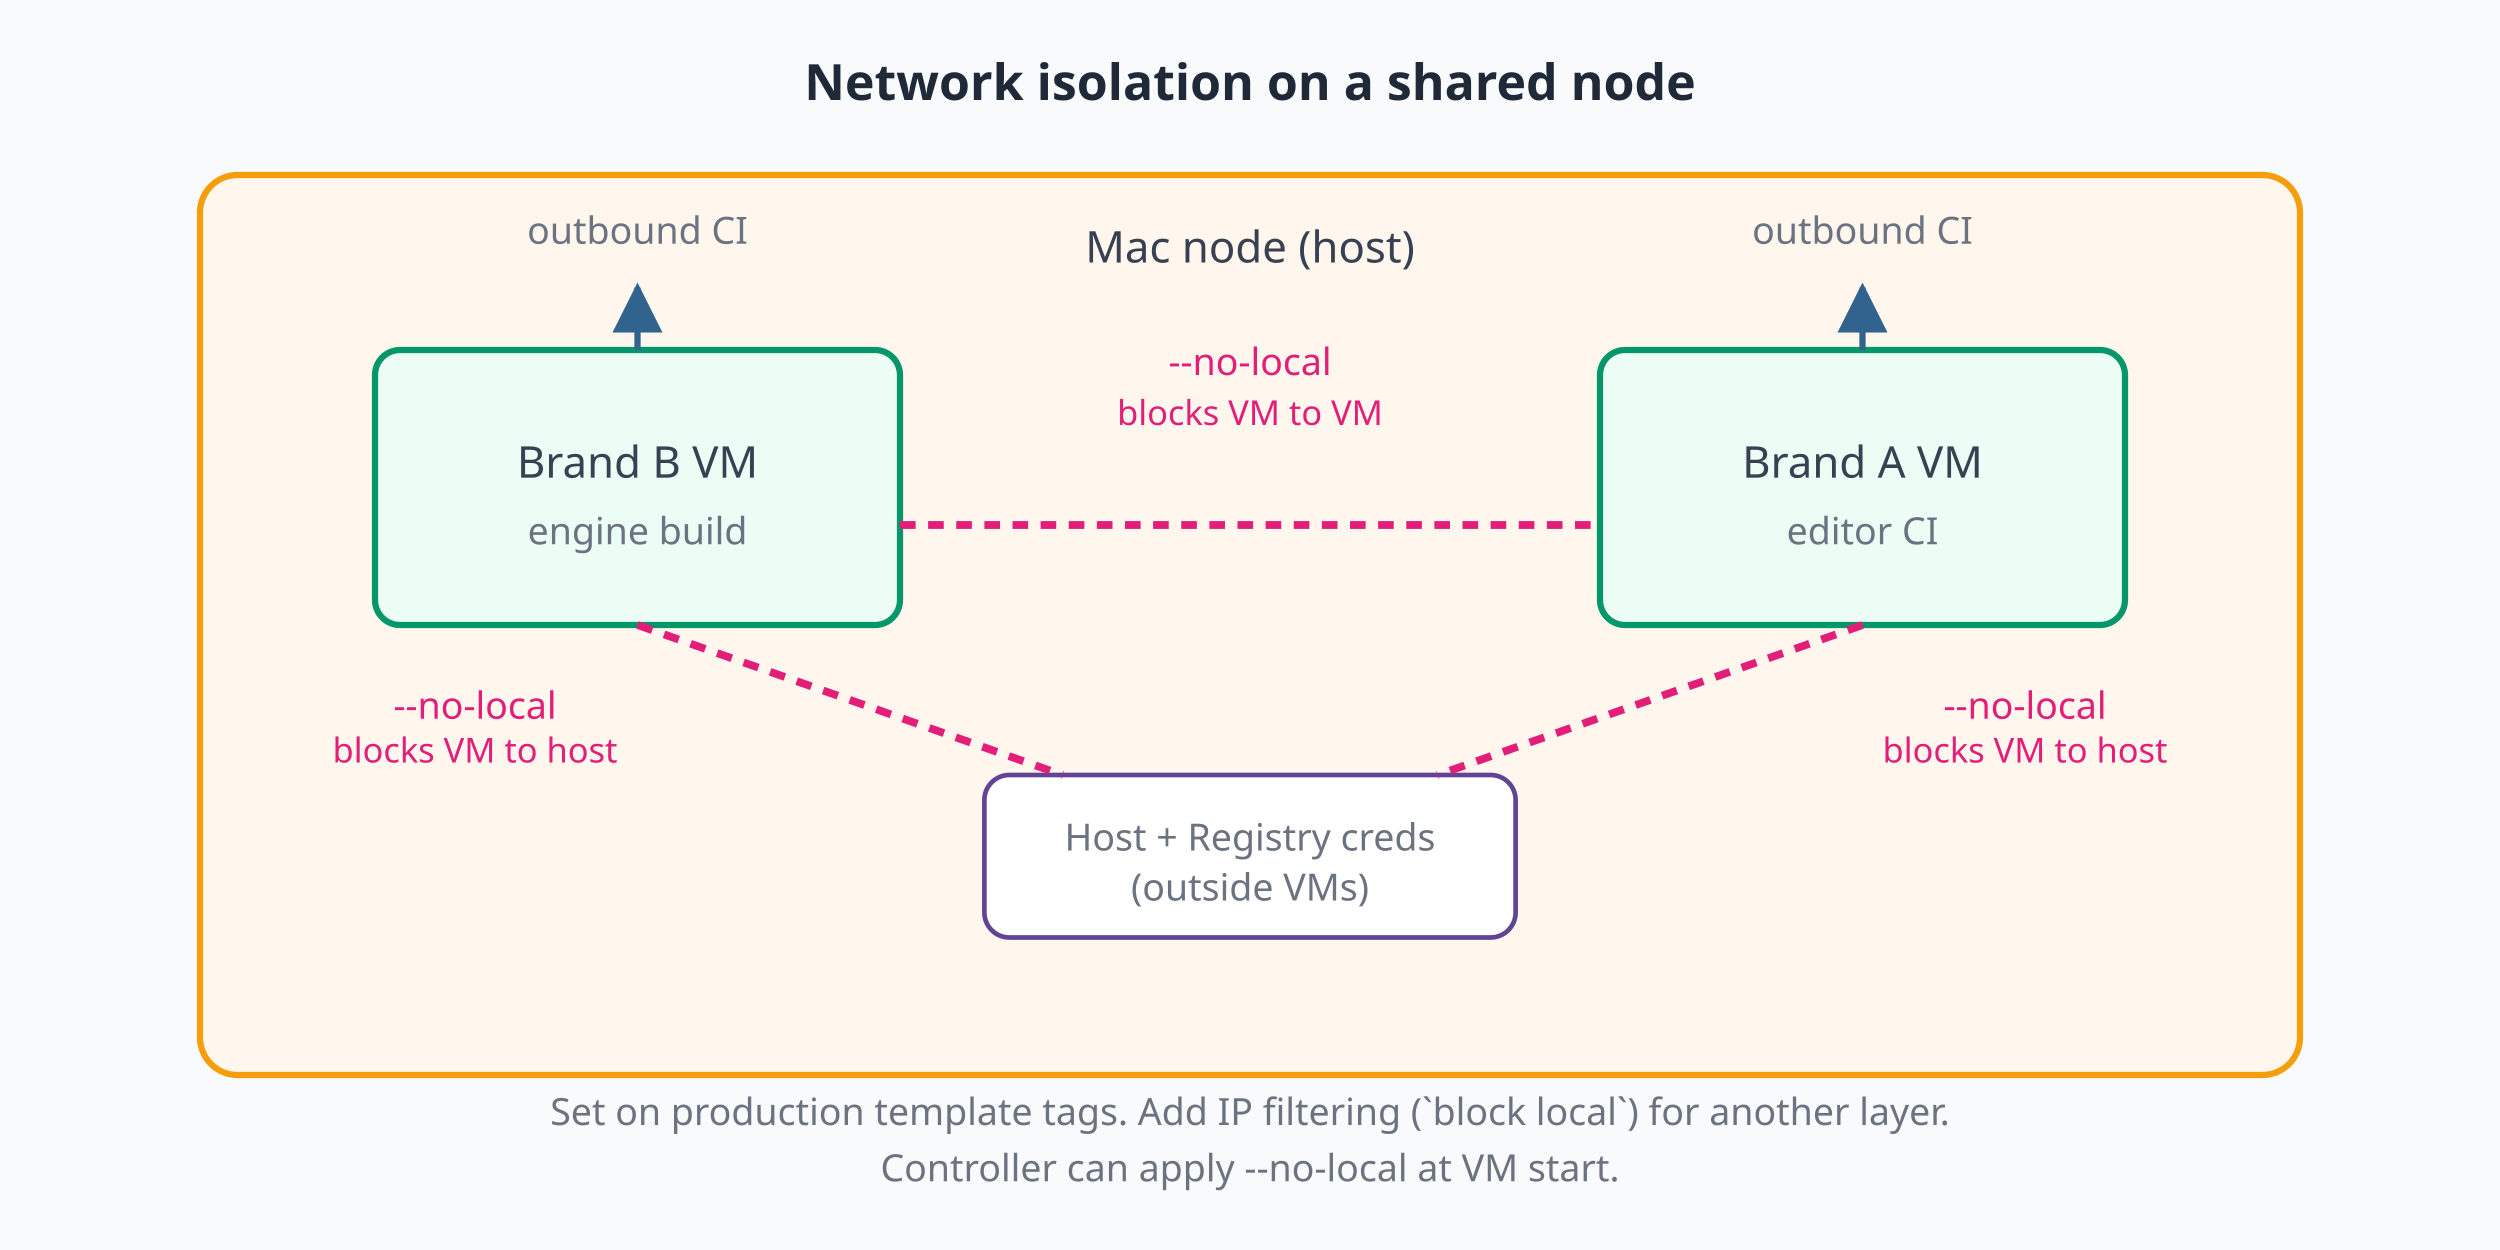
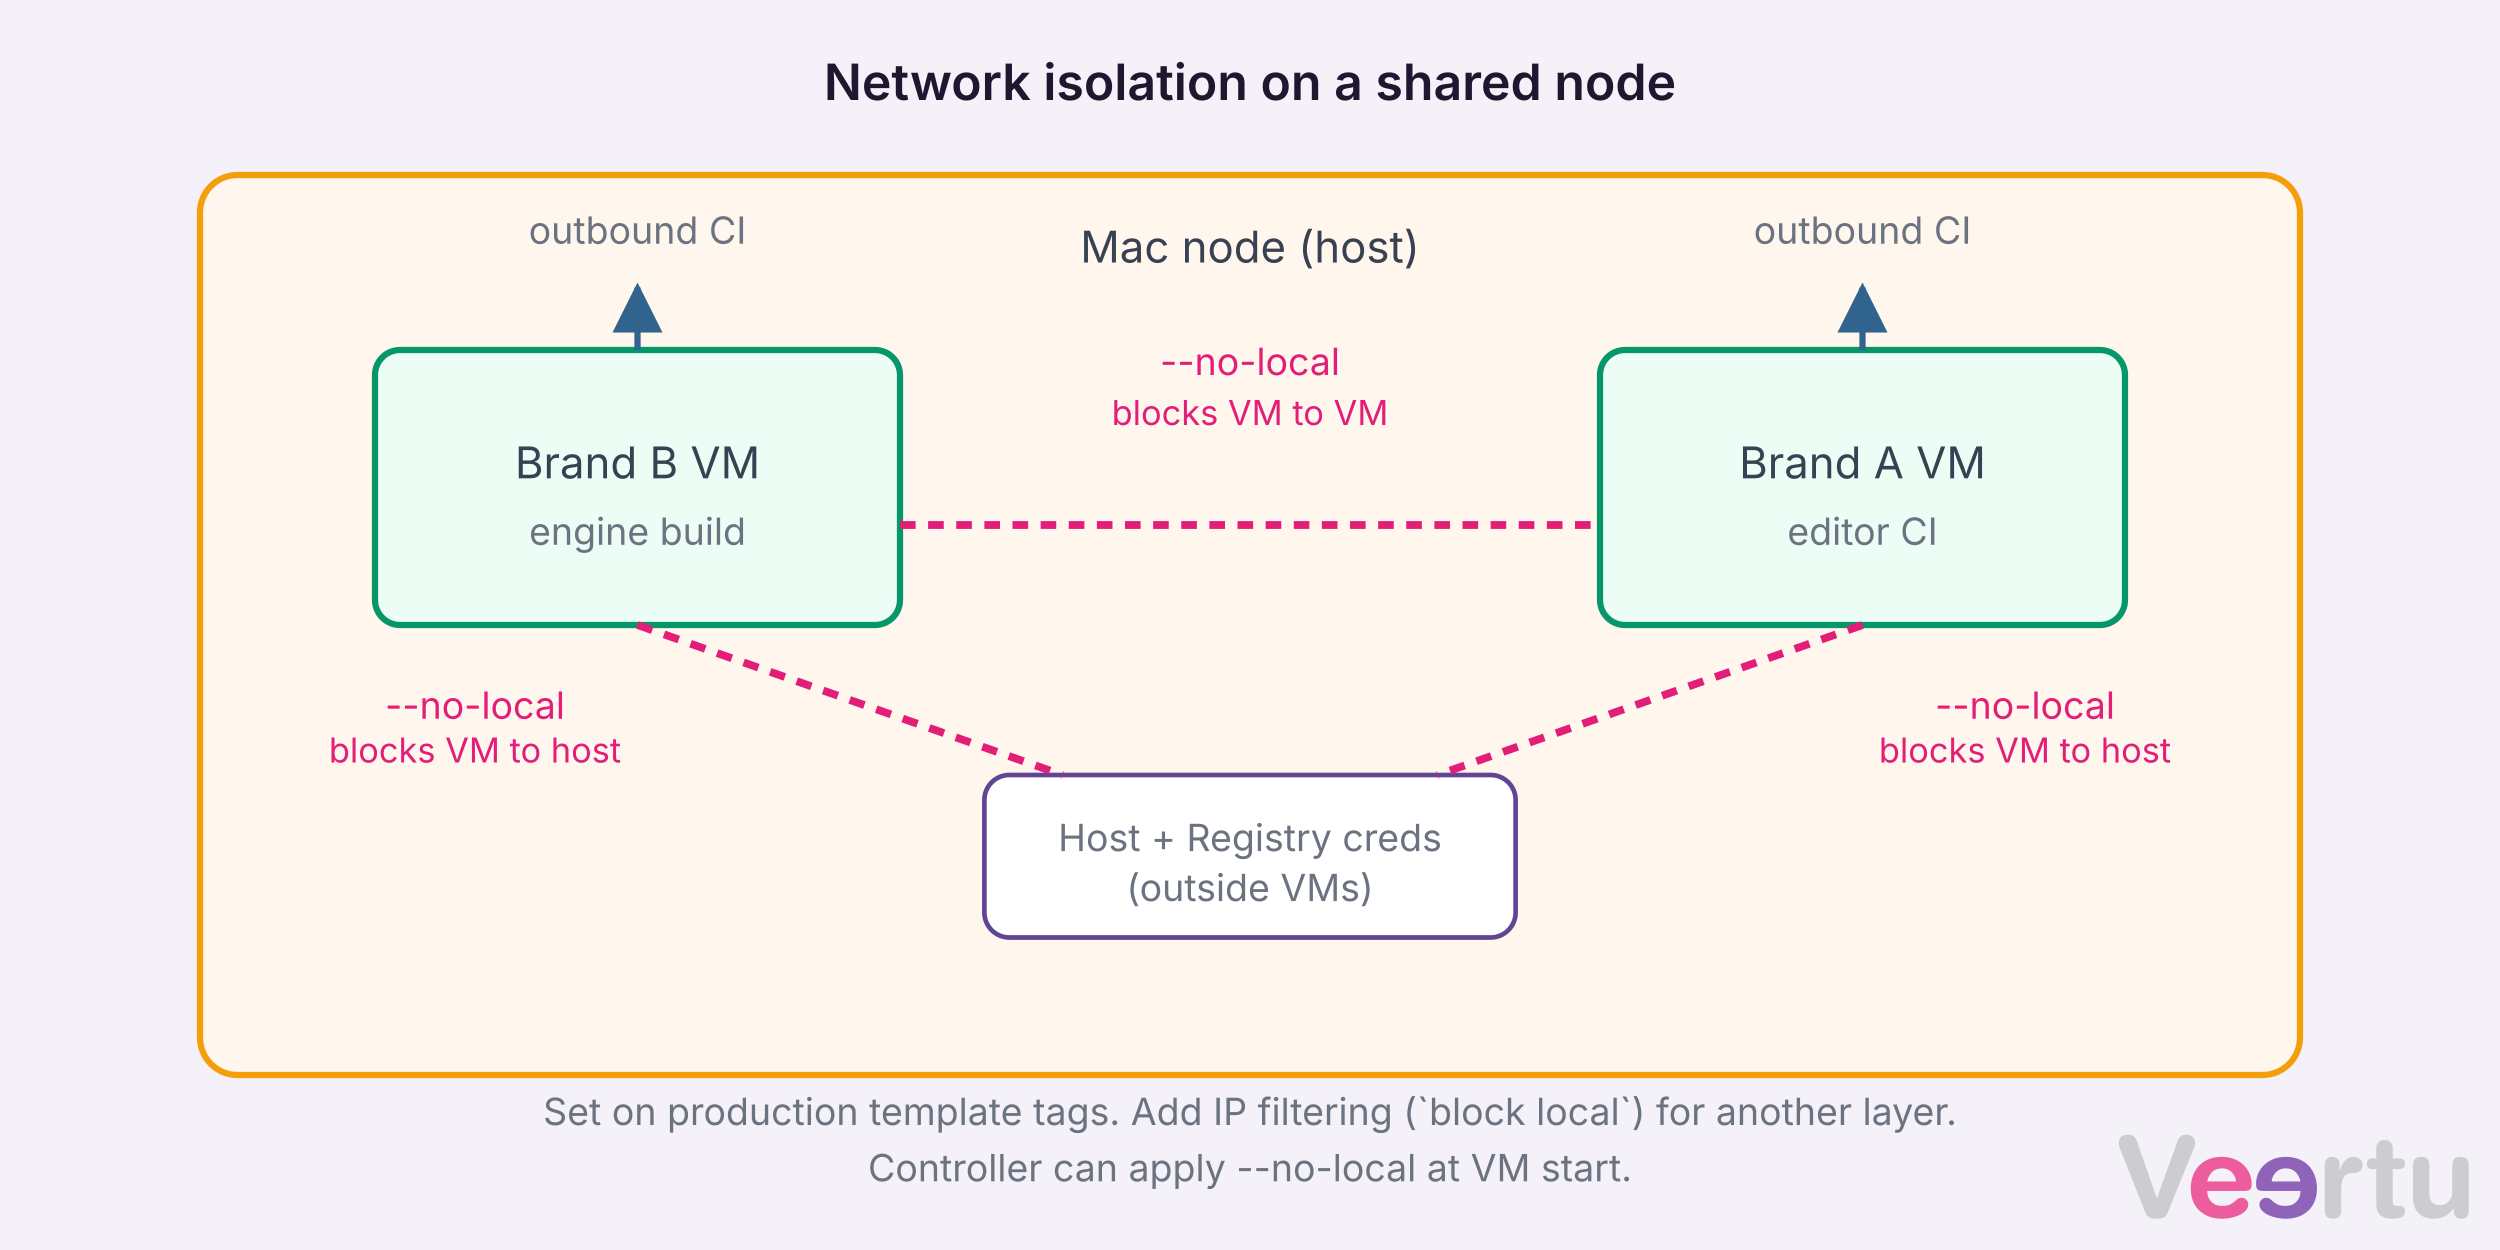
<svg xmlns="http://www.w3.org/2000/svg" viewBox="0 0 800 400" role="img" aria-label="VM network isolation with no-local and block local">
  <defs>
    <style>
-       .title { font: 600 16px system-ui, sans-serif; fill: #1f2937; }
-       .label { font: 14px system-ui, sans-serif; fill: #374151; }
-       .small { font: 12px system-ui, sans-serif; fill: #6b7280; }
+       .title { font: 600 16px 'Museo Sans Rounded', system-ui, -apple-system, 'Segoe UI', sans-serif; fill: #1F1630; }
+       .label { font: 14px 'Museo Sans Rounded', system-ui, -apple-system, 'Segoe UI', sans-serif; fill: #374151; }
+       .small { font: 12px 'Museo Sans Rounded', system-ui, -apple-system, 'Segoe UI', sans-serif; fill: #6b7280; }
      .host { fill: #fff7ed; stroke: #f59e0b; stroke-width: 2; }
      .vm { fill: #ecfdf5; stroke: #059669; stroke-width: 2; }
      .creds { fill: #ffffff; stroke: #624495; stroke-width: 1.5; }
      .block { stroke: #e21e79; stroke-width: 2.5; fill: none; stroke-dasharray: 5 4; }
-       .block-label { font: 12px system-ui, sans-serif; fill: #e21e79; }
-       .block-sub { font: 11px system-ui, sans-serif; fill: #e21e79; }
+       .block-label { font: 12px 'Museo Sans Rounded', system-ui, -apple-system, 'Segoe UI', sans-serif; fill: #e21e79; }
+       .block-sub { font: 11px 'Museo Sans Rounded', system-ui, -apple-system, 'Segoe UI', sans-serif; fill: #e21e79; }
      .ok { stroke: #30638E; stroke-width: 2; fill: none; }
    </style>
    <marker id="arrow" viewBox="0 0 10 10" refX="9" refY="5" markerWidth="8" markerHeight="8" orient="auto">
      <path d="M0,0 L10,5 L0,10 Z" fill="#30638E" />
    </marker>
  </defs>
-   <rect width="800" height="400" fill="#f8fafc" />
+   <rect width="800" height="400" fill="#F4F1F8" />
  <text x="400" y="32" text-anchor="middle" class="title">Network isolation on a shared node</text>
  <rect x="64" y="56" width="672" height="288" rx="12" class="host" />
  <text x="400" y="84" text-anchor="middle" class="label">Mac node (host)</text>
  <rect x="120" y="112" width="168" height="88" rx="8" class="vm" />
  <text x="204" y="148" text-anchor="middle" dominant-baseline="middle" class="label">Brand B VM</text>
  <text x="204" y="170" text-anchor="middle" dominant-baseline="middle" class="small">engine build</text>
  <rect x="512" y="112" width="168" height="88" rx="8" class="vm" />
  <text x="596" y="148" text-anchor="middle" dominant-baseline="middle" class="label">Brand A VM</text>
  <text x="596" y="170" text-anchor="middle" dominant-baseline="middle" class="small">editor CI</text>
  <line x1="204" y1="112" x2="204" y2="92" class="ok" marker-end="url(#arrow)" />
  <text x="204" y="78" text-anchor="middle" class="small">outbound CI</text>
  <line x1="596" y1="112" x2="596" y2="92" class="ok" marker-end="url(#arrow)" />
  <text x="596" y="78" text-anchor="middle" class="small">outbound CI</text>
  <line x1="288" y1="168" x2="512" y2="168" class="block" />
  <text x="400" y="120" text-anchor="middle" class="block-label">--no-local</text>
  <text x="400" y="136" text-anchor="middle" class="block-sub">blocks VM to VM</text>
  <rect x="315" y="248" width="170" height="52" rx="8" class="creds" />
  <text x="400" y="268" text-anchor="middle" dominant-baseline="middle" class="small">Host + Registry creds</text>
  <text x="400" y="284" text-anchor="middle" dominant-baseline="middle" class="small">(outside VMs)</text>
  <line x1="204" y1="200" x2="340" y2="248" class="block" />
  <text x="152" y="230" text-anchor="middle" class="block-label">--no-local</text>
  <text x="152" y="244" text-anchor="middle" class="block-sub">blocks VM to host</text>
  <line x1="596" y1="200" x2="460" y2="248" class="block" />
  <text x="648" y="230" text-anchor="middle" class="block-label">--no-local</text>
  <text x="648" y="244" text-anchor="middle" class="block-sub">blocks VM to host</text>
  <text x="400" y="360" text-anchor="middle" class="small">Set on production template tags. Add IP filtering (`block local`) for another layer.</text>
  <text x="400" y="378" text-anchor="middle" class="small">Controller can apply --no-local at VM start.</text>
+   <g class="veertu-watermark" data-veertu-logo="wordmark" aria-hidden="true" pointer-events="none" opacity="0.7" transform="translate(678 363.0866) scale(0.1430379)">
+     <path fill="#BCBEC0" d="M109.755,173.78c-2.187,5.888-5.34,9.755-9.458,11.602c-4.122,1.85-9.375,2.774-15.764,2.774 c-6.392,0-11.645-0.925-15.764-2.774c-4.122-1.847-7.275-5.714-9.458-11.602L2.522,30.519C0.839,25.979,0,21.943,0,18.412 s0.587-6.471,1.766-8.828C2.94,7.233,4.54,5.341,6.558,3.909c2.018-1.427,4.288-2.435,6.81-3.027C15.89,0.297,18.412,0,20.934,0 c5.549,0,9.963,1.474,13.242,4.414c3.279,2.945,5.84,7.527,7.693,13.746l43.169,123.588h0.504L130.225,18.16 C133.922,6.053,140.395,0,149.646,0c2.522,0,5.044,0.297,7.567,0.883c2.522,0.591,4.792,1.6,6.81,3.027 c2.018,1.432,3.613,3.324,4.792,5.675c1.174,2.357,1.766,5.297,1.766,8.828s-0.843,7.567-2.522,12.107L109.755,173.78z" />
+     <path fill="#EA1D76" d="M197.904,125.858c0,9.755,2.985,17.782,8.954,24.087c5.967,6.305,14.334,9.458,25.096,9.458 c6.894,0,12.317-0.922,16.268-2.774c3.949-1.847,7.228-3.909,9.837-6.179c2.606-2.27,5.084-4.369,7.44-6.305 c2.354-1.931,5.381-2.901,9.08-2.901c4.372,0,7.984,1.558,10.845,4.666c2.858,3.113,4.288,6.35,4.288,9.71 c0,5.549-1.978,10.386-5.927,14.503c-3.951,4.122-8.828,7.485-14.629,10.089c-5.801,2.609-12.067,4.585-18.79,5.927 c-6.726,1.345-12.863,2.018-18.412,2.018c-12.95,0-23.877-1.978-32.789-5.927c-8.914-3.949-16.229-9.119-21.943-15.512 c-5.717-6.387-9.837-13.533-12.359-21.439c-2.522-7.9-3.783-15.89-3.783-23.961c0-10.759,1.597-20.511,4.792-29.258 c3.192-8.741,7.777-16.268,13.746-22.574c5.967-6.305,13.242-11.179,21.817-14.629c8.575-3.444,18.325-5.171,29.258-5.171 c10.593,0,20.009,1.726,28.249,5.171c8.237,3.45,15.217,7.99,20.934,13.62c5.714,5.636,10.047,12.067,12.989,19.295 c2.94,7.233,4.414,14.629,4.414,22.195c0,6.392-1.135,10.638-3.405,12.737c-2.27,2.104-6.518,3.153-12.737,3.153H197.904z M262.472,104.671c-1.009-8.575-4.374-15.593-10.089-21.06c-5.717-5.462-12.698-8.197-20.934-8.197 c-9.248,0-16.647,2.609-22.195,7.819c-5.549,5.215-9.332,12.359-11.35,21.439H262.472z" />
+     <path fill="#62269E" d="M323.334,125.858c-6.219,0-10.467-1.048-12.737-3.153c-2.27-2.099-3.405-6.345-3.405-12.737 c0-7.567,1.474-14.962,4.414-22.195c2.943-7.228,7.275-13.659,12.989-19.295c5.717-5.63,12.698-10.17,20.934-13.62 c8.239-3.444,17.655-5.171,28.249-5.171c10.932,0,20.682,1.726,29.258,5.171c8.575,3.45,15.85,8.323,21.817,14.629 c5.969,6.305,10.554,13.833,13.746,22.574c3.195,8.746,4.792,18.499,4.792,29.258c0,8.071-1.261,16.061-3.783,23.961 c-2.522,7.906-6.642,15.052-12.359,21.439c-5.714,6.392-13.029,11.563-21.943,15.512c-8.912,3.949-19.839,5.927-32.789,5.927 c-5.549,0-11.686-0.673-18.412-2.018c-6.723-1.343-12.989-3.318-18.79-5.927c-5.801-2.604-10.677-5.967-14.629-10.089 c-3.949-4.117-5.927-8.954-5.927-14.503c0-3.36,1.429-6.597,4.288-9.71c2.861-3.108,6.474-4.666,10.845-4.666 c3.699,0,6.726,0.969,9.08,2.901c2.357,1.936,4.834,4.036,7.44,6.305c2.609,2.27,5.888,4.332,9.837,6.179 c3.951,1.852,9.374,2.774,16.268,2.774c10.761,0,19.129-3.153,25.096-9.458c5.969-6.305,8.954-14.332,8.954-24.087H323.334z M406.566,104.671c-2.018-9.08-5.801-16.224-11.35-21.439c-5.549-5.21-12.947-7.819-22.195-7.819 c-8.237,0-15.217,2.735-20.934,8.197c-5.714,5.467-9.08,12.485-10.089,21.06H406.566z" />
+     <path fill="#BCBEC0" d="M460.85,66.838c0-5.549,1.597-9.792,4.792-12.737c3.192-2.94,7.146-4.414,11.854-4.414 c4.705,0,8.66,1.474,11.854,4.414c3.192,2.945,4.792,7.188,4.792,12.737v14.124h0.504c1.009-3.865,2.354-7.648,4.036-11.35 c1.679-3.697,3.741-7.017,6.179-9.963c2.435-2.94,5.297-5.336,8.575-7.188c3.279-1.847,7.188-2.774,11.728-2.774 c5.885,0,10.719,1.684,14.503,5.044c3.783,3.366,5.675,7.653,5.675,12.863c0,3.366-0.504,6.224-1.513,8.575 c-1.009,2.357-2.396,4.248-4.162,5.675c-1.766,1.432-3.744,2.483-5.927,3.153c-2.186,0.675-4.374,1.009-6.558,1.009h-6.558 c-7.401,0-13.076,2.987-17.025,8.954c-3.951,5.972-5.927,16.607-5.927,31.906v42.877c0,4.879-1.261,9.167-3.783,12.863 c-2.522,3.697-7.401,5.549-14.629,5.549c-7.23,0-12.107-1.852-14.629-5.549c-2.522-3.697-3.783-7.984-3.783-12.863V66.838z" />
+     <path fill="#BCBEC0" d="M576.093,77.179h-6.305c-5.213,0-8.954-1.009-11.224-3.027 c-2.27-2.018-3.405-5.044-3.405-9.08c0-4.036,1.135-7.062,3.405-9.08c2.27-2.018,6.011-3.027,11.224-3.027h6.305V30.519 c0-6.053,1.679-10.633,5.044-13.746c3.363-3.108,7.819-4.666,13.368-4.666c5.549,0,10.002,1.558,13.368,4.666 c3.363,3.113,5.044,7.693,5.044,13.746v22.448h11.098c5.381,0,9.498,0.927,12.359,2.774c2.859,1.852,4.288,4.963,4.288,9.332 c0,4.374-1.429,7.485-4.288,9.332c-2.861,1.852-6.978,2.774-12.359,2.774h-11.098v73.648c0,5.72,3.192,8.575,9.584,8.575h5.297 c4.036,0,7.188,1.096,9.458,3.279c2.27,2.189,3.405,5.215,3.405,9.08c0,10.932-8.914,16.394-26.735,16.394 c-13.454,0-23.12-2.735-29.005-8.197c-5.888-5.462-8.828-13.659-8.828-24.591V77.179z" />
+     <path fill="#BCBEC0" d="M783.009,169.744c0,5.549-1.303,10.007-3.909,13.368c-2.609,3.363-6.852,5.044-12.737,5.044 c-5.888,0-10.131-1.681-12.737-5.044c-2.609-3.36-3.909-7.819-3.909-13.368v-4.792h-0.504c-5.213,6.897-11.31,12.485-18.286,16.773 c-6.978,4.288-15.764,6.432-26.357,6.432c-5.549,0-11.098-0.757-16.647-2.27s-10.509-4.162-14.881-7.945 c-4.374-3.783-7.945-8.741-10.719-14.881c-2.774-6.135-4.162-13.911-4.162-23.33v-71.63c0-4.874,1.261-9.161,3.783-12.863 c2.522-3.697,7.398-5.549,14.629-5.549c7.228,0,12.107,1.852,14.629,5.549c2.522,3.702,3.783,7.99,3.783,12.863v64.316 c0,7.567,1.85,13.707,5.549,18.412c3.697,4.711,9.584,7.062,17.655,7.062c3.192,0,6.471-0.631,9.837-1.892 c3.363-1.261,6.39-3.153,9.08-5.675c2.688-2.522,4.876-5.588,6.558-9.206c1.679-3.613,2.522-7.693,2.522-12.233V68.099 c0-4.874,1.261-9.161,3.783-12.863c2.522-3.697,7.398-5.549,14.629-5.549c7.228,0,12.107,1.852,14.629,5.549 c2.522,3.702,3.783,7.99,3.783,12.863V169.744z" />
+   </g>
</svg>
